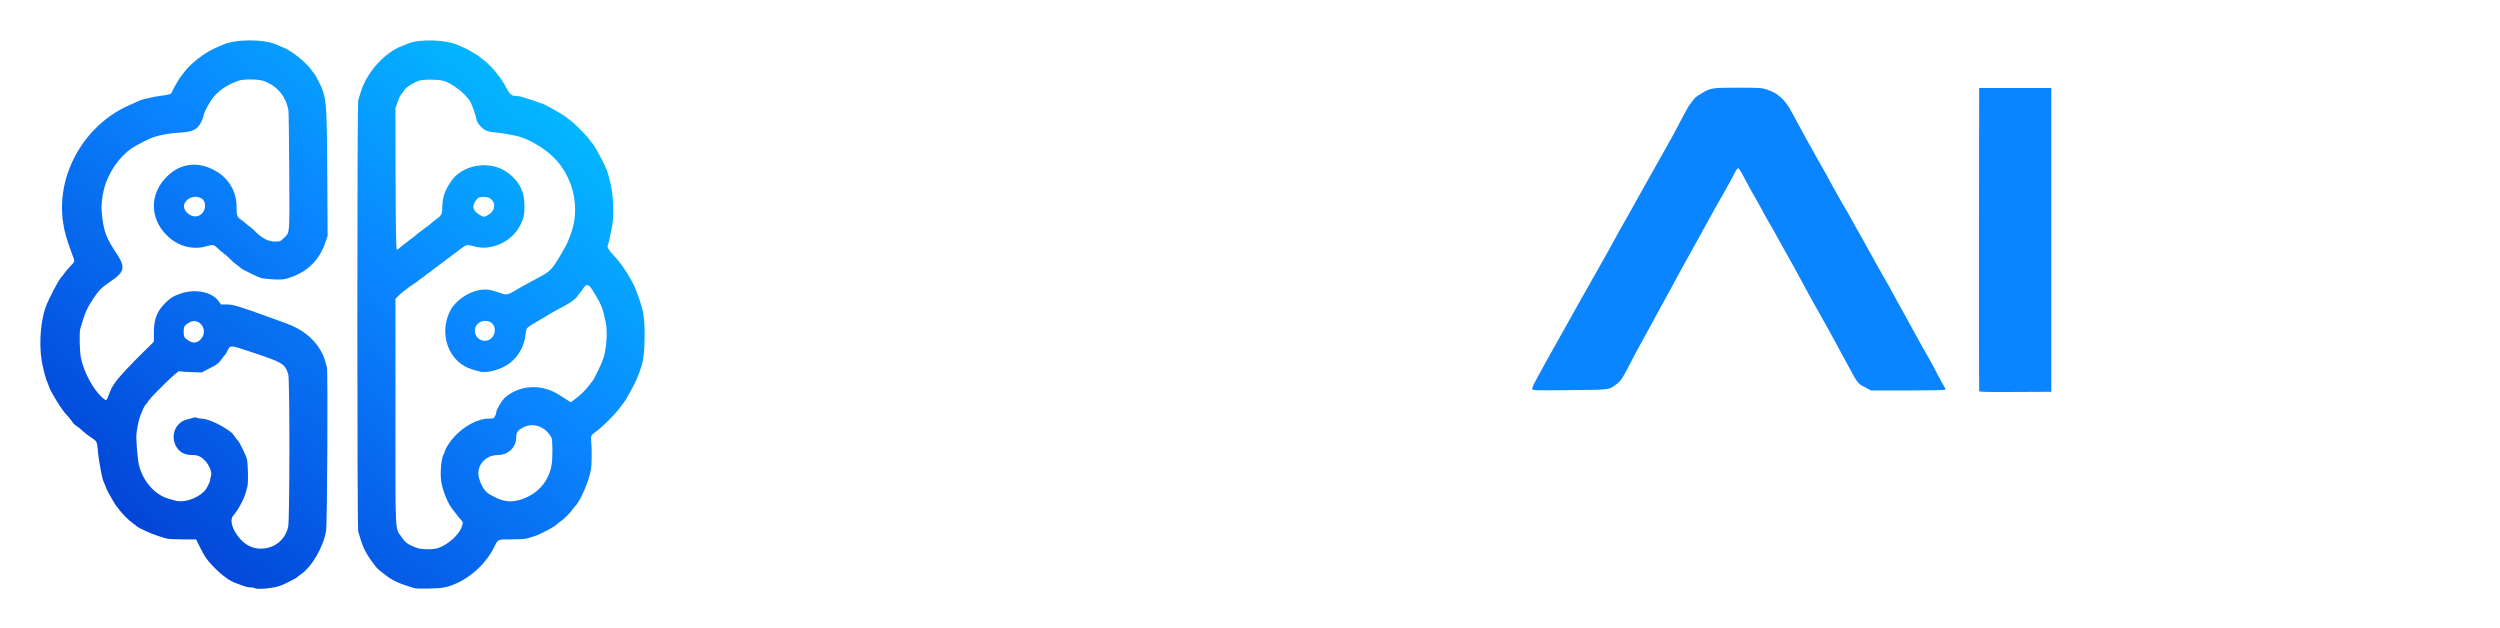
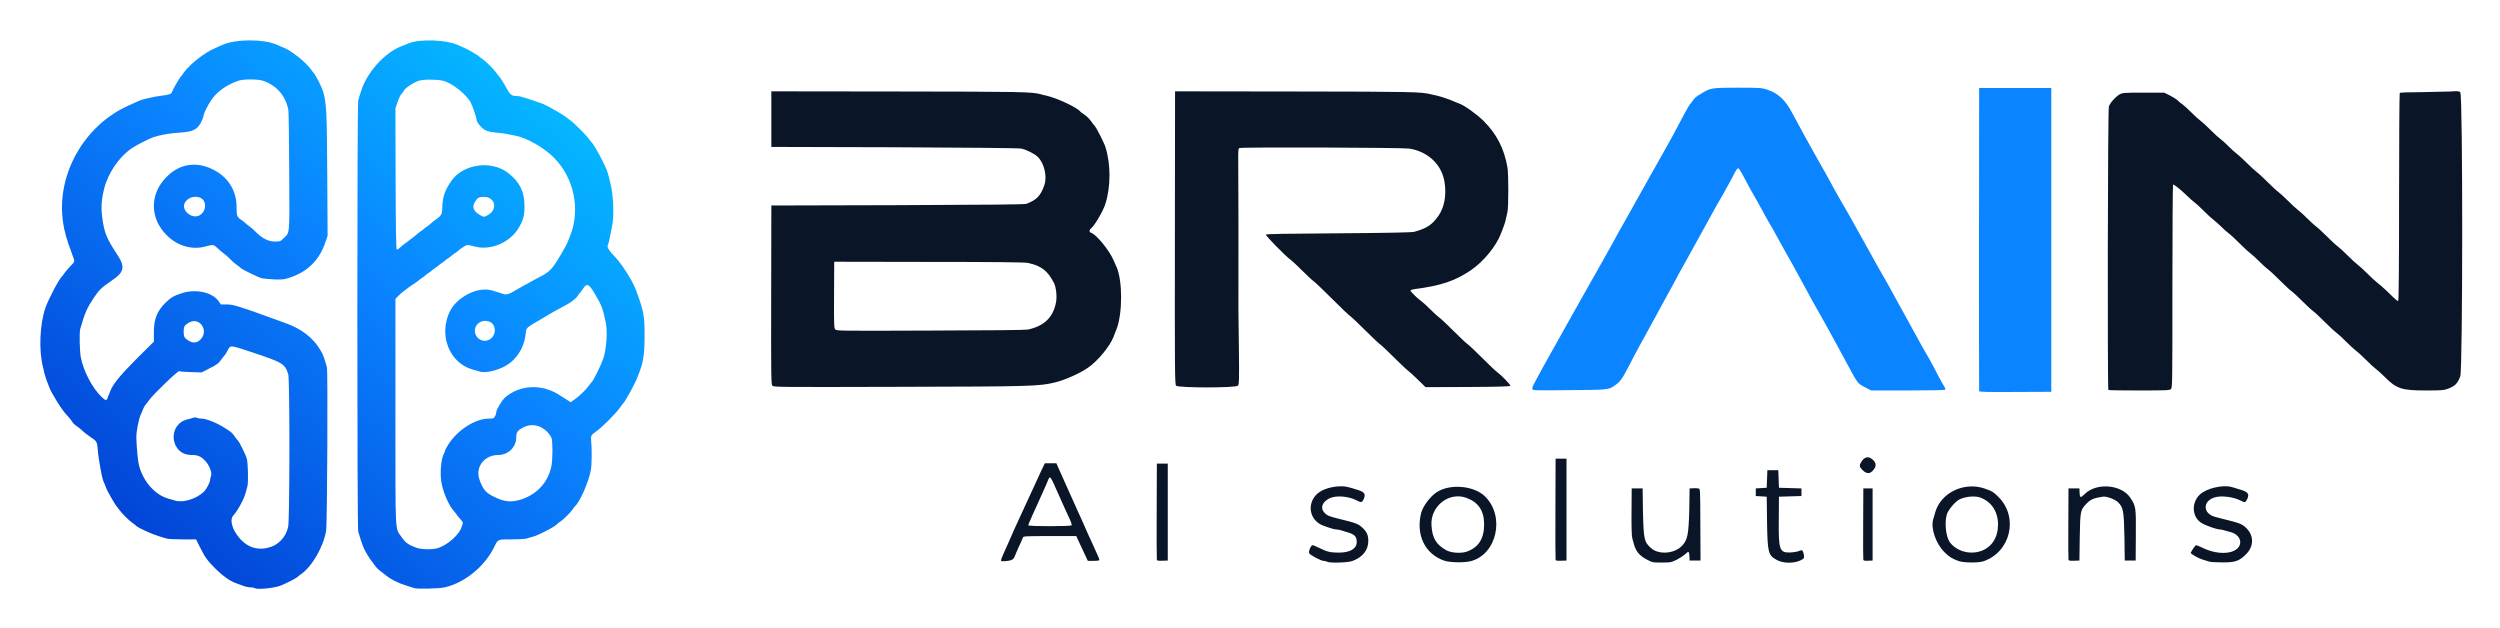
<svg xmlns="http://www.w3.org/2000/svg" viewBox="126 234 1511 379" role="img" aria-labelledby="t">
  <defs>
    <linearGradient id="g" gradientUnits="userSpaceOnUse" x1="187.95" y1="613" x2="497.7" y2="234">
      <stop offset="0" stop-color="#0033CC" />
      <stop offset="0.55" stop-color="#0A84FF" />
      <stop offset="1" stop-color="#00D0FF" />
    </linearGradient>
  </defs>
  <path fill="url(#g)" fill-rule="evenodd" d="M280.0 589.5C279.6 589.2 278.3 589.0 277.2 589.0C276.1 589.0 274.0 588.5 272.5 587.9C271.0 587.4 269.1 586.6 268.2 586.3C264.7 585.0 260.3 581.8 256.4 577.9C251.5 573.0 249.9 570.9 246.8 564.6L244.5 560.0L236.4 560.0C232.0 560.0 227.6 559.8 226.8 559.5C225.9 559.3 223.6 558.6 221.5 557.9C217.7 556.8 209.7 553.1 208.4 551.9C208.1 551.5 207.0 550.7 206.0 550.0C203.7 548.4 199.6 544.2 198.0 542.0C197.3 541.0 196.6 540.1 196.5 540.0C195.8 539.5 190.5 530.2 190.2 529.0C190.0 528.3 189.5 527.1 189.1 526.2C188.3 524.8 187.9 523.2 186.9 518.2C186.0 513.2 185.4 509.7 185.1 505.8C184.7 500.9 184.6 500.7 180.5 498.0C178.7 496.8 176.7 495.2 176.0 494.5C175.3 493.8 174.0 492.7 173.0 492.0C170.8 490.5 170.5 490.2 169.0 488.0C168.3 487.0 167.2 485.7 166.5 485.0C163.8 482.4 157.3 472.1 155.7 467.9C155.3 466.7 154.6 464.9 154.1 463.8C153.7 462.6 153.2 460.9 152.9 459.9C152.7 458.8 152.3 457.0 152.0 455.9C149.4 445.9 150.0 430.2 153.4 420.2C155.1 415.1 161.8 402.4 163.5 401.0C163.7 400.9 164.3 400.0 165.0 399.0C165.7 398.0 167.3 396.2 168.6 394.8C171.4 392.0 171.3 392.1 169.9 388.5C167.9 383.1 166.4 378.7 165.9 376.8C165.7 375.6 165.2 373.9 164.9 372.8C164.6 371.6 164.2 368.9 163.9 366.8C160.5 339.0 176.9 310.2 202.8 298.2C209.9 294.9 211.1 294.4 213.1 293.9C214.2 293.7 216.0 293.3 217.1 293.0C218.3 292.7 220.7 292.2 222.5 292.0C228.7 291.2 229.6 290.9 230.0 289.4C230.4 288.2 234.8 280.5 235.5 280.0C235.7 279.9 236.3 279.0 237.0 278.0C240.6 272.9 249.6 265.8 256.0 263.1C257.5 262.4 259.5 261.5 260.5 261.1C268.7 257.5 285.4 257.5 293.5 261.1C294.5 261.6 296.0 262.2 297.0 262.6C301.8 264.3 310.8 271.5 314.0 276.0C314.7 277.0 315.5 278.1 315.9 278.4C316.7 279.3 320.5 286.7 321.1 288.8C323.3 295.7 323.6 300.6 323.8 340.4L324.0 376.5L322.7 380.3C319.2 390.9 312.2 398.0 301.7 401.6C297.8 403.0 297.1 403.0 291.9 402.9C288.8 402.7 285.4 402.4 284.2 402.2C282.1 401.6 272.5 397.0 271.4 395.9C271.1 395.5 270.0 394.7 269.0 394.0C268.0 393.3 266.2 391.8 265.0 390.5C263.8 389.2 262.0 387.7 261.0 387.0C260.0 386.3 258.4 384.9 257.3 383.8C255.1 381.8 254.8 381.7 250.0 383.0C242.1 385.2 233.1 382.6 226.8 376.2C216.4 365.9 216.4 351.1 226.8 340.8C235.1 332.4 246.2 331.2 256.8 337.6C264.6 342.2 269.0 350.0 269.0 359.2C269.0 364.7 269.2 365.1 272.0 367.0C273.0 367.7 274.1 368.6 274.5 369.0C274.9 369.4 276.0 370.3 277.0 371.0C278.0 371.7 279.6 373.1 280.5 374.1C284.3 378.0 288.3 380.0 292.0 380.0C295.3 380.0 295.5 379.9 297.4 378.0C301.3 374.3 301.0 377.2 300.8 337.6C300.7 318.2 300.5 301.5 300.3 300.5C298.6 291.8 293.2 285.6 284.9 282.8C282.0 281.8 273.0 281.7 270.1 282.8C263.0 285.2 257.1 289.4 253.7 294.5C251.5 297.7 249.0 302.8 249.0 304.0C249.0 304.6 248.3 306.4 247.5 308.0C245.2 312.3 242.5 313.6 235.5 314.1C228.6 314.5 223.4 315.4 218.8 316.9C216.5 317.6 208.0 321.9 205.5 323.7C197.9 328.9 191.2 338.8 188.9 348.2C187.2 355.3 187.0 359.6 187.9 366.2C189.1 374.8 190.5 378.2 196.5 387.3C202.0 395.6 201.3 398.4 192.8 404.1C187.4 407.8 185.9 409.2 182.7 414.0C178.6 420.1 177.3 423.0 174.5 432.8C173.9 435.0 174.1 446.3 174.9 450.2C176.5 458.4 181.9 468.7 187.4 473.9C190.0 476.3 190.4 476.4 191.2 474.0C191.6 473.0 192.2 471.5 192.6 470.5C194.2 466.2 198.4 461.1 208.5 450.9L219.0 440.5L219.0 434.9C219.0 426.8 220.9 422.1 226.0 417.0C229.2 413.9 231.0 412.8 235.6 411.3C244.2 408.4 254.3 410.6 258.1 416.0L259.5 418.0L263.1 418.0C266.9 418.0 271.1 419.3 289.5 426.0C292.7 427.1 296.8 428.6 298.6 429.3C308.2 432.7 315.3 438.2 319.6 445.5C321.3 448.3 321.9 449.9 323.6 456.0C324.2 458.4 323.8 550.7 323.1 554.8C321.5 564.4 314.7 576.3 308.0 581.0C307.0 581.7 305.9 582.5 305.6 582.9C304.7 583.7 297.3 587.4 295.2 588.1C290.8 589.6 281.3 590.4 280.0 589.5ZM376.5 589.5C375.8 589.3 373.3 588.5 370.9 587.7C366.9 586.5 361.9 584.0 359.6 582.0C359.1 581.6 358.0 580.7 357.0 580.0C354.8 578.4 353.5 577.2 352.0 575.0C351.3 574.0 350.7 573.1 350.5 573.0C350.3 572.9 349.1 571.0 347.8 568.9C345.8 565.6 344.9 563.4 342.5 555.2C341.8 553.2 341.8 296.9 342.5 294.8C342.7 293.9 343.4 291.6 344.1 289.5C347.5 278.0 358.3 265.9 368.7 261.9C370.1 261.3 372.1 260.5 373.2 260.1C380.0 257.5 395.4 258.0 402.5 261.1C403.5 261.5 405.5 262.4 407.0 263.1C409.5 264.2 415.4 267.7 416.0 268.5C416.1 268.6 417.0 269.3 418.0 270.0C420.2 271.6 424.4 275.8 426.0 278.0C426.7 279.0 427.3 279.9 427.5 280.0C428.2 280.5 430.9 284.9 432.2 287.4C434.0 290.9 435.3 292.0 437.7 292.0C438.8 292.0 440.4 292.2 441.2 292.5C444.4 293.4 451.9 295.9 454.4 296.9C457.1 298.0 466.9 303.6 468.4 305.0C468.9 305.4 470.0 306.3 471.0 307.0C473.3 308.6 480.4 315.8 482.0 318.0C482.7 319.0 483.3 319.9 483.5 320.0C484.4 320.7 487.2 325.4 489.8 330.5C492.6 336.2 493.2 337.6 494.0 341.0C494.3 342.0 494.7 343.8 495.0 345.0C496.7 351.8 497.2 363.5 496.1 369.8C494.7 377.4 493.8 381.6 493.3 382.4C492.8 383.3 494.3 385.8 497.2 388.7C501.5 393.0 508.1 403.3 510.3 409.1C515.1 422.0 515.6 424.7 515.6 437.0C515.6 447.1 514.9 452.4 512.8 458.0C512.3 459.2 511.6 461.1 511.2 462.2C509.8 465.9 503.6 477.2 502.5 478.0C502.3 478.1 501.7 479.0 501.0 480.0C498.2 484.0 490.0 492.2 486.0 495.0C483.2 497.0 483.0 497.5 483.3 500.5C483.8 505.0 483.7 515.5 483.1 518.2C481.7 525.6 476.3 537.7 473.5 540.0C473.3 540.1 472.7 541.0 472.0 542.0C470.4 544.2 467.2 547.4 465.0 549.0C464.0 549.7 463.1 550.3 463.0 550.5C461.7 552.2 451.8 557.4 448.0 558.4C446.8 558.8 445.1 559.3 444.2 559.5C443.4 559.8 439.3 560.0 435.2 560.0C426.6 560.0 427.1 559.7 424.5 565.0C418.6 576.8 406.2 586.7 394.2 589.1C391.0 589.8 378.1 590.0 376.5 589.5ZM287.8 565.1C294.1 563.7 298.9 558.7 300.2 552.2C301.1 547.5 301.2 462.8 300.2 460.1C298.1 453.8 296.9 453.1 278.6 447.0C264.7 442.4 265.3 442.4 263.5 446.0C263.0 447.1 262.2 448.2 261.9 448.6C261.5 448.9 260.7 450.0 260.0 451.0C258.2 453.6 257.2 454.4 252.3 456.8L247.9 459.1L241.6 458.9C238.1 458.8 234.9 458.6 234.4 458.3C233.6 457.9 218.7 472.2 216.0 476.0C215.3 477.0 214.4 478.2 213.9 478.7C213.5 479.2 212.8 480.3 212.5 481.2C212.2 482.0 211.6 483.5 211.1 484.5C209.7 487.8 208.4 494.5 208.4 498.5C208.5 503.2 209.3 512.4 209.9 514.8C212.3 524.7 219.4 532.9 227.5 535.3C229.0 535.7 231.1 536.3 232.0 536.6C236.9 538.0 245.0 535.4 249.3 531.1C250.8 529.7 253.0 525.4 253.0 524.0C253.0 523.5 253.2 522.5 253.5 521.8C254.4 519.9 252.5 514.9 249.7 512.2C247.4 509.8 245.4 509.0 242.0 509.0C237.5 509.0 234.3 507.2 232.4 503.7C228.9 497.3 232.0 489.4 238.8 487.6C240.2 487.3 241.9 486.8 242.7 486.5C243.6 486.2 244.5 486.2 245.0 486.5C245.5 486.8 246.8 487.0 247.8 487.0C251.0 487.0 258.3 490.1 263.5 493.7C266.2 495.5 266.4 495.7 268.0 498.0C268.7 499.0 269.5 500.1 269.9 500.4C270.9 501.5 274.6 509.1 275.2 511.2C275.9 514.2 276.2 525.9 275.5 528.1C275.2 529.2 274.7 531.0 274.4 532.1C273.3 536.0 269.6 542.8 266.9 545.7C265.1 547.6 265.9 552.3 268.7 556.5C273.6 563.9 280.1 566.9 287.8 565.1ZM390.9 565.2C397.0 563.1 403.9 556.8 405.1 552.2C405.3 551.7 405.5 550.9 405.7 550.5C405.9 550.0 405.5 549.1 404.6 548.2C403.9 547.4 402.7 546.0 402.0 545.0C401.3 544.0 400.4 542.9 400.0 542.4C397.3 539.5 394.0 531.9 392.9 526.2C391.8 521.0 392.5 511.7 394.1 508.6C394.6 507.8 395.0 506.7 395.0 506.4C395.0 506.0 395.9 504.3 397.0 502.6C402.6 493.8 413.4 487.0 421.4 487.0C424.3 487.0 424.5 486.9 425.2 485.5C425.7 484.7 426.0 483.5 426.0 482.9C426.0 481.5 429.5 475.8 431.3 474.2C440.2 466.6 453.2 465.9 463.7 472.5C465.1 473.4 467.3 474.8 468.6 475.6L470.9 477.1L473.3 475.4C476.1 473.5 480.2 469.5 482.0 467.0C482.7 466.0 483.5 464.9 483.9 464.6C484.9 463.5 489.5 454.2 490.6 450.8C492.6 444.9 493.3 434.4 492.1 428.8C490.2 420.0 489.9 419.1 485.4 411.4C481.7 405.2 480.6 404.9 478.0 409.1C477.3 410.1 476.6 411.0 476.5 411.0C476.4 411.0 475.7 411.9 475.1 412.9C473.9 414.8 470.4 417.3 466.0 419.5C464.8 420.1 462.5 421.4 461.0 422.2C459.5 423.1 455.4 425.5 452.0 427.5C444.0 432.2 444.1 432.1 443.8 435.2C443.1 442.6 439.8 449.0 434.2 453.4C429.4 457.2 420.3 459.8 416.1 458.6C415.1 458.3 413.0 457.7 411.5 457.3C397.4 453.2 390.9 436.2 398.0 422.0C401.5 415.0 411.1 409.0 419.0 409.0C421.7 409.0 422.1 409.1 428.1 411.0C433.0 412.5 431.9 412.8 442.2 406.8C444.4 405.6 448.7 403.3 451.6 401.7C459.0 397.9 459.9 396.8 467.2 384.0C468.7 381.3 469.1 380.5 470.8 376.0C476.9 360.1 472.8 341.3 460.7 329.2C454.6 323.1 444.4 317.3 437.5 316.0C436.3 315.7 434.0 315.3 432.5 315.0C431.0 314.7 427.8 314.3 425.5 314.1C422.6 313.8 420.6 313.4 419.2 312.6C417.0 311.5 414.0 307.8 414.0 306.2C414.0 305.1 411.7 298.3 410.5 296.0C407.9 291.0 399.3 284.2 393.8 282.8C389.9 281.9 381.8 281.9 379.2 282.8C376.0 283.8 371.3 286.9 370.3 288.5C369.9 289.2 369.1 290.4 368.4 291.1C367.8 291.9 366.8 294.0 366.2 296.0L365.0 299.4L365.1 342.1C365.2 371.9 365.4 384.7 365.8 384.8C366.1 384.9 367.0 384.4 367.8 383.6C368.6 382.9 370.0 381.7 371.0 381.0C372.0 380.3 372.9 379.7 373.0 379.5C373.1 379.3 374.0 378.7 375.0 378.0C376.0 377.3 377.1 376.4 377.5 376.0C377.9 375.6 379.0 374.7 380.0 374.0C381.0 373.3 381.9 372.7 382.0 372.5C382.1 372.3 383.0 371.7 384.0 371.0C385.0 370.3 386.1 369.4 386.5 369.0C386.9 368.6 388.0 367.7 389.0 367.0C392.8 364.3 393.2 363.6 393.3 359.8C393.4 353.3 394.7 349.3 398.7 343.5C405.7 333.1 423.0 330.6 433.2 338.6C440.1 344.0 443.0 349.8 443.0 358.5C443.0 364.4 442.3 367.1 439.4 371.9C434.2 380.6 422.4 385.6 413.0 383.0C408.4 381.8 408.2 381.8 405.7 383.5C404.3 384.4 403.1 385.3 403.0 385.5C402.9 385.7 402.0 386.3 401.0 387.0C400.0 387.7 399.1 388.3 399.0 388.5C398.9 388.7 398.0 389.3 397.0 390.0C396.0 390.7 395.1 391.3 395.0 391.5C394.9 391.7 394.0 392.3 393.0 393.0C392.0 393.7 391.1 394.3 391.0 394.5C390.9 394.7 390.0 395.3 389.0 396.0C388.0 396.7 387.1 397.3 387.0 397.5C386.9 397.7 386.0 398.3 385.0 399.0C384.0 399.7 383.1 400.3 383.0 400.5C382.9 400.7 382.0 401.3 381.0 402.0C380.0 402.7 379.1 403.3 379.0 403.5C378.9 403.7 377.3 404.8 375.5 406.0C373.7 407.2 372.1 408.3 372.0 408.5C371.9 408.7 371.0 409.3 370.0 410.0C369.0 410.7 367.5 412.0 366.6 413.0L365.0 414.7L365.0 482.7C365.0 558.8 364.7 552.7 368.5 558.3C371.0 562.0 372.5 563.1 377.5 565.0C380.4 566.2 387.9 566.3 390.9 565.2ZM441.8 535.6C451.1 532.3 457.5 525.0 459.3 515.5C460.1 511.4 460.1 500.1 459.3 498.6C455.8 491.9 448.6 489.2 442.5 492.2C438.8 494.1 438.0 495.2 438.0 498.5C438.0 504.3 433.1 509.0 427.1 509.0C418.7 509.0 413.1 516.4 415.8 523.9C417.7 529.4 419.5 531.7 423.7 533.8C430.7 537.5 435.2 537.9 441.8 535.6ZM247.1 439.3C252.6 433.8 246.5 425.1 240.0 429.1C237.5 430.6 237.0 431.4 237.0 434.5C237.0 437.6 237.5 438.4 240.0 439.9C242.7 441.6 245.1 441.3 247.1 439.3ZM423.2 438.2C426.0 435.4 425.6 430.3 422.4 428.7C418.1 426.5 413.0 429.3 413.0 433.9C413.1 439.3 419.4 442.0 423.2 438.2ZM246.5 364.2C250.6 362.1 251.2 355.7 247.4 353.7C244.0 351.9 239.2 353.4 237.6 356.8C235.5 361.2 242.0 366.6 246.5 364.2ZM421.0 363.9C427.0 360.6 425.3 353.0 418.6 353.0C415.4 353.0 414.6 353.5 413.1 356.0C411.2 359.1 412.0 361.5 416.0 363.9C418.2 365.3 418.7 365.3 421.0 363.9Z" />
+   <path fill="#0A1628" fill-rule="evenodd" d="M928.0 573.5C927.6 573.2 926.7 573.0 926.0 573.0C924.5 573.0 918.0 569.6 917.3 568.4C916.7 567.4 918.3 563.5 919.3 563.5C919.7 563.5 921.4 564.2 923.0 565.0C928.0 567.5 929.9 568.0 935.2 568.0C942.0 568.0 946.0 565.6 946.0 561.6C946.0 558.2 944.7 556.9 940.0 555.6C939.0 555.3 937.4 554.8 936.5 554.5C935.5 554.2 934.2 554.0 933.6 554.0C932.1 554.0 925.1 551.7 923.5 550.6C915.8 545.7 916.6 534.8 925.0 530.5C929.7 528.1 937.0 527.2 941.2 528.5C942.1 528.7 944.0 529.3 945.6 529.8C950.7 531.2 951.7 532.5 950.2 535.7C949.2 537.8 948.7 537.9 945.9 536.4C940.8 533.8 933.4 533.3 929.5 535.2C924.9 537.6 923.8 541.2 926.7 544.1C928.2 545.6 929.3 546.1 935.0 547.5C945.6 550.1 946.9 550.6 949.4 552.9C952.1 555.4 953.0 557.4 953.0 561.0C953.0 566.5 949.6 570.8 943.3 573.1C940.5 574.1 929.4 574.4 928.0 573.5ZM998.7 572.8C987.2 568.7 981.7 557.3 984.9 544.2C985.9 540.1 990.4 534.0 994.5 531.4C1002.4 526.3 1016.6 527.5 1023.3 533.8C1035.9 545.8 1030.8 569.2 1014.8 573.2C1010.6 574.2 1002.0 574.0 998.7 572.8ZM1121.0 572.0C1116.9 569.8 1114.8 567.3 1113.6 563.1C1113.3 562.0 1112.8 560.2 1112.5 559.1C1112.2 558.0 1112.0 551.9 1112.1 543.2L1112.2 529.2L1115.5 529.2L1118.8 529.2L1119.0 543.0C1119.4 560.0 1119.7 561.5 1123.8 565.2C1128.5 569.5 1138.1 568.7 1142.7 563.8C1146.0 560.2 1146.6 557.0 1147.0 542.0L1147.2 529.2L1149.2 529.1C1150.3 529.0 1151.7 529.1 1152.3 529.2C1153.7 529.6 1153.6 527.4 1153.7 553.2L1153.8 572.8L1150.5 572.8L1147.2 572.8L1147.1 570.1C1146.9 567.1 1146.6 566.9 1144.4 569.1C1143.5 569.9 1141.2 571.4 1139.4 572.3C1136.1 573.9 1135.8 574.0 1130.4 574.0C1124.8 574.0 1124.7 574.0 1121.0 572.0ZM1200.0 572.5C1194.7 569.6 1194.3 568.2 1194.0 549.5L1193.8 534.2L1190.5 534.0L1187.2 533.8L1187.2 531.5L1187.2 529.2L1190.5 529.0L1193.8 528.8L1194.0 523.5L1194.2 518.2L1197.5 518.2L1200.8 518.2L1201.0 523.5L1201.2 528.8L1208.0 529.0L1214.8 529.2L1214.8 531.5L1214.8 533.8L1208.0 534.0L1201.2 534.2L1201.1 547.8C1200.9 566.5 1201.5 568.2 1208.2 567.9C1210.2 567.8 1212.5 567.4 1213.4 567.0C1215.3 566.1 1215.7 566.5 1216.3 569.5C1216.5 571.0 1216.4 571.4 1215.5 572.0C1211.6 574.6 1204.2 574.8 1200.0 572.5ZM1309.5 573.0C1305.6 571.5 1304.1 570.6 1301.2 567.7C1296.0 562.5 1292.9 553.4 1294.4 548.0C1294.7 547.1 1295.3 545.0 1295.7 543.5C1299.1 531.8 1313.0 525.1 1325.3 529.2C1330.0 530.8 1331.0 531.4 1334.1 534.6C1346.1 546.9 1341.1 567.6 1324.9 573.2C1321.8 574.3 1312.5 574.2 1309.5 573.0ZM1461.5 573.5C1460.8 573.3 1459.0 572.7 1457.5 572.3C1454.8 571.5 1449.8 568.7 1450.1 568.1C1451.0 566.1 1452.9 563.5 1453.4 563.5C1453.7 563.5 1455.4 564.2 1457.0 565.0C1463.8 568.4 1471.7 569.2 1476.4 566.8C1482.1 563.9 1480.8 557.4 1474.2 555.6C1472.9 555.3 1471.1 554.7 1470.2 554.5C1469.4 554.2 1468.2 554.0 1467.6 554.0C1465.8 554.0 1459.0 551.6 1456.6 550.1C1450.8 546.5 1450.3 537.9 1455.6 532.9C1459.7 529.1 1469.5 526.8 1475.0 528.4C1476.0 528.7 1478.0 529.3 1479.6 529.8C1484.7 531.2 1485.7 532.5 1484.2 535.7C1483.2 537.8 1482.7 537.9 1479.9 536.4C1475.7 534.3 1468.5 533.4 1464.6 534.6C1457.2 536.8 1457.3 544.4 1464.8 546.4C1466.1 546.8 1468.0 547.2 1469.0 547.5C1479.6 550.1 1480.9 550.6 1483.4 552.9C1488.4 557.6 1488.4 564.2 1483.4 569.1C1479.3 573.2 1476.7 574.0 1468.8 573.9C1465.5 573.9 1462.2 573.7 1461.5 573.5ZM731.0 572.7C731.0 572.3 731.6 570.6 732.4 568.9C733.2 567.2 734.6 564.1 735.5 562.0C738.0 556.2 740.8 549.9 744.1 542.9C751.3 527.2 753.3 523.0 755.3 518.6L757.5 514.0L761.0 514.0L764.5 514.0L765.3 515.9C766.4 518.4 769.6 525.5 772.5 532.0C774.7 536.9 775.7 539.1 781.1 551.1C782.2 553.7 784.4 558.6 786.0 562.0C789.5 569.7 790.5 571.9 790.5 572.5C790.5 572.8 788.9 573.0 787.0 573.0L783.5 573.0L781.8 569.4C780.9 567.4 779.3 564.0 778.3 561.9L776.5 558.0L760.5 558.0C745.7 558.0 744.4 558.1 744.2 558.9C744.1 559.4 743.1 561.7 742.0 564.0C740.9 566.3 739.8 569.0 739.5 569.8C738.6 572.2 737.6 572.8 734.1 573.1C731.7 573.3 731.0 573.3 731.0 572.7ZM825.2 572.4C825.1 572.0 825.0 558.8 825.1 543.0L825.2 514.2L828.5 514.2L831.8 514.2L831.8 543.5L831.8 572.8L828.6 572.9C826.4 573.0 825.4 572.9 825.2 572.4ZM1066.2 572.4C1066.1 572.0 1066.0 558.1 1066.1 541.5L1066.2 511.2L1069.5 511.2L1072.8 511.2L1072.8 542.0L1072.8 572.8L1069.6 572.9C1067.4 573.0 1066.4 572.9 1066.2 572.4ZM1252.2 572.4C1252.1 572.0 1252.0 562.2 1252.1 550.5L1252.2 529.2L1255.0 529.2L1257.8 529.2L1257.8 551.0L1257.8 572.8L1255.1 572.9C1253.3 573.0 1252.4 572.9 1252.2 572.4ZM1376.2 572.4C1376.1 572.0 1376.0 562.2 1376.1 550.5L1376.2 529.2L1379.5 529.2L1382.8 529.2L1382.9 531.9C1383.1 535.0 1383.4 535.1 1386.1 532.5C1393.3 525.5 1408.4 526.9 1413.6 534.9C1417.0 540.1 1417.0 540.6 1416.9 557.6L1416.8 572.8L1413.5 572.8L1410.2 572.8L1410.0 558.5C1409.7 542.8 1409.3 540.8 1406.3 537.7C1404.3 535.7 1399.1 533.8 1396.8 534.2C1391.2 535.1 1389.4 535.9 1386.8 538.7C1383.4 542.4 1383.3 542.8 1383.0 558.5L1382.8 572.8L1379.6 572.9C1377.4 573.0 1376.4 572.9 1376.2 572.4ZM1012.5 567.4C1019.6 564.9 1023.0 559.6 1023.0 550.9C1023.0 542.7 1019.6 537.6 1012.3 534.9C1001.7 531.0 990.3 540.1 991.2 551.7C991.7 559.4 994.1 563.2 1000.2 566.6C1003.1 568.2 1009.1 568.6 1012.5 567.4ZM1323.4 567.0C1329.9 564.7 1333.6 558.8 1333.6 551.0C1333.6 543.1 1329.5 537.0 1322.5 534.6C1318.8 533.4 1311.9 534.4 1309.1 536.6C1306.9 538.3 1304.3 541.4 1303.2 543.6C1301.0 547.9 1301.8 558.3 1304.6 561.9C1308.8 567.3 1316.8 569.4 1323.4 567.0ZM773.7 551.5C773.9 551.3 773.4 549.6 772.6 547.9C771.2 544.9 769.4 541.0 764.9 530.9C760.9 521.7 760.6 521.3 759.5 524.1C759.2 525.0 757.8 528.1 756.5 531.0C755.2 533.9 753.2 538.4 752.0 541.0C750.8 543.6 749.3 546.9 748.7 548.4C748.0 549.8 747.5 551.2 747.5 551.5C747.5 552.2 773.3 552.2 773.7 551.5ZM1251.8 518.2C1249.7 516.1 1249.6 515.4 1251.0 513.1C1252.5 510.6 1254.7 509.7 1256.6 510.9C1259.2 512.4 1260.2 514.6 1259.3 516.5C1257.2 520.4 1254.6 521.0 1251.8 518.2ZM1400.3 469.7C1399.7 469.0 1399.9 300.7 1400.6 298.4C1401.3 296.2 1404.4 292.7 1407.0 291.1C1408.7 290.1 1409.4 290.0 1421.4 290.0L1434.0 290.0L1437.5 291.7C1439.4 292.7 1441.5 294.0 1442.1 294.6C1442.7 295.3 1444.0 296.3 1445.0 297.0C1446.0 297.7 1448.4 299.9 1450.5 302.0C1452.6 304.1 1455.0 306.3 1456.0 307.0C1457.0 307.7 1459.7 310.2 1462.0 312.5C1464.3 314.8 1467.0 317.3 1468.0 318.0C1469.0 318.7 1471.2 320.7 1473.0 322.5C1474.8 324.3 1477.0 326.3 1478.0 327.0C1479.0 327.7 1481.7 330.2 1484.0 332.5C1486.3 334.8 1489.0 337.3 1490.0 338.0C1491.0 338.7 1493.9 341.4 1496.5 344.0C1499.1 346.6 1502.0 349.3 1503.0 350.0C1504.0 350.7 1506.7 353.2 1509.0 355.5C1511.3 357.8 1514.0 360.3 1515.0 361.0C1516.0 361.7 1518.4 363.9 1520.5 366.0C1522.6 368.1 1525.0 370.3 1526.0 371.0C1527.0 371.7 1529.9 374.4 1532.5 377.0C1535.1 379.6 1538.0 382.3 1539.0 383.0C1540.0 383.7 1542.7 386.2 1545.0 388.5C1547.3 390.8 1550.0 393.3 1551.0 394.0C1552.0 394.7 1554.7 397.2 1557.0 399.5C1559.3 401.8 1562.0 404.3 1563.0 405.0C1564.0 405.7 1566.4 407.8 1568.4 409.7C1574.2 415.4 1575.0 416.1 1575.5 415.8C1575.8 415.5 1576.0 394.2 1576.0 353.1C1576.0 318.8 1576.2 290.5 1576.4 290.2C1576.6 289.9 1581.6 289.7 1589.2 289.7C1596.1 289.6 1604.1 289.4 1606.9 289.3C1611.4 289.0 1612.2 289.0 1613.0 289.8C1614.6 291.2 1614.5 457.3 1613.0 461.4C1611.4 465.8 1609.8 467.4 1605.4 469.0C1603.1 469.9 1601.4 470.0 1592.1 470.0C1577.5 470.0 1574.4 469.0 1567.0 461.5C1565.2 459.7 1563.0 457.7 1562.0 457.0C1561.0 456.3 1558.3 453.8 1556.0 451.5C1553.7 449.2 1551.0 446.7 1550.0 446.0C1549.0 445.3 1546.3 442.8 1544.0 440.5C1541.7 438.2 1539.0 435.7 1538.0 435.0C1537.0 434.3 1533.9 431.4 1531.0 428.5C1528.1 425.6 1525.0 422.7 1524.0 422.0C1523.0 421.3 1520.1 418.6 1517.5 416.0C1514.9 413.4 1512.0 410.7 1511.0 410.0C1510.0 409.3 1506.9 406.4 1504.0 403.5C1501.1 400.6 1498.0 397.7 1497.0 397.0C1496.0 396.3 1493.6 394.1 1491.5 392.0C1489.4 389.9 1487.0 387.7 1486.0 387.0C1485.0 386.3 1482.1 383.6 1479.5 381.0C1476.9 378.4 1474.0 375.7 1473.0 375.0C1472.0 374.3 1470.0 372.5 1468.5 371.0C1467.0 369.5 1465.0 367.7 1464.0 367.0C1463.0 366.3 1460.3 363.8 1458.0 361.5C1455.7 359.2 1453.0 356.7 1452.0 356.0C1451.0 355.3 1449.0 353.5 1447.5 352.0C1444.6 349.1 1440.1 345.5 1439.4 345.5C1439.2 345.5 1439.0 373.1 1439.0 406.9C1439.0 465.8 1439.0 468.4 1438.1 469.2C1437.3 469.9 1435.2 470.0 1418.9 470.0C1408.9 470.0 1400.5 469.9 1400.3 469.7ZM592.8 467.1C592.1 466.2 592.0 462.0 592.1 412.2L592.2 358.2L668.5 358.0C722.8 357.8 745.2 357.6 746.3 357.2C752.5 354.9 755.0 352.3 757.2 345.9C759.0 340.7 757.2 332.7 753.2 328.8C751.4 327.0 746.3 324.4 743.2 323.8C741.7 323.5 712.3 323.2 666.5 323.0L592.2 322.8L592.2 306.0L592.2 289.2L669.0 289.3C744.0 289.4 749.1 289.5 754.8 290.9C755.9 291.2 757.6 291.7 758.8 291.9C765.4 293.5 776.9 298.9 779.0 301.5C779.1 301.7 780.0 302.3 781.0 303.0C783.2 304.5 784.4 305.8 786.0 308.0C786.7 309.0 787.5 310.1 787.9 310.4C788.7 311.3 793.5 320.7 794.1 322.8C797.4 333.2 797.4 346.8 794.1 357.2C792.8 361.4 787.9 369.8 785.7 371.8C784.2 373.0 784.2 374.3 785.5 374.7C788.6 375.7 796.4 385.2 798.9 391.0C799.6 392.5 800.5 394.5 800.9 395.5C804.5 403.8 804.5 423.2 800.9 432.8C800.4 433.9 799.6 436.0 799.1 437.4C796.8 443.4 789.5 452.2 783.5 456.3C778.6 459.7 769.6 463.7 763.8 465.1C753.9 467.5 749.6 467.6 669.7 467.8C596.4 468.0 593.6 468.0 592.8 467.1ZM836.8 467.1C836.1 466.2 836.0 459.5 836.1 377.7L836.2 289.2L909.0 289.3C980.3 289.4 985.0 289.5 990.9 291.0C992.0 291.3 993.8 291.7 994.9 291.9C997.3 292.5 1002.3 294.2 1004.5 295.2C1005.5 295.6 1007.0 296.2 1008.0 296.6C1011.3 297.8 1018.5 303.0 1022.7 307.1C1030.7 315.2 1035.1 323.7 1037.1 335.2C1037.8 339.2 1037.8 359.1 1037.1 362.2C1036.0 367.4 1035.6 368.8 1034.8 370.9C1034.4 372.0 1033.7 373.9 1033.2 375.1C1030.3 382.8 1022.7 392.1 1014.9 397.4C1005.4 403.8 996.9 406.7 980.6 408.8C979.5 409.0 978.5 409.3 978.5 409.6C978.5 410.2 982.8 414.5 985.0 416.0C986.0 416.7 988.4 418.9 990.5 421.0C992.6 423.1 995.0 425.3 996.0 426.0C997.0 426.7 1000.8 430.3 1004.5 434.0C1008.2 437.7 1012.0 441.3 1013.0 442.0C1014.0 442.7 1018.0 446.5 1022.0 450.5C1026.0 454.5 1030.0 458.3 1031.0 459.0C1033.5 460.8 1039.1 466.6 1038.9 467.2C1038.7 467.6 1031.1 467.8 1013.1 467.9L987.6 468.0L983.1 463.6C980.7 461.2 977.9 458.7 977.0 458.0C976.0 457.3 972.2 453.7 968.5 450.0C964.8 446.3 961.0 442.7 960.0 442.0C959.0 441.3 955.0 437.5 951.0 433.5C947.0 429.5 943.0 425.7 942.0 425.0C941.0 424.3 936.1 419.6 931.0 414.5C925.9 409.4 921.0 404.7 920.0 404.0C919.0 403.3 915.9 400.4 913.0 397.5C910.1 394.6 907.0 391.7 906.0 391.0C903.3 389.1 890.9 376.5 891.1 375.8C891.3 375.4 902.9 375.2 935.0 375.0C964.6 374.8 979.4 374.5 980.8 374.1C988.4 372.0 991.7 369.8 995.5 364.3C999.0 359.1 1000.3 352.1 999.1 344.2C997.5 333.6 989.3 325.7 977.8 323.8C973.7 323.2 876.0 322.8 875.0 323.5C874.4 323.9 874.3 325.4 874.4 332.9C874.5 339.7 874.6 394.8 874.5 421.4C874.5 423.2 874.6 434.1 874.8 445.4C875.0 464.3 874.9 466.2 874.2 467.1C872.9 468.5 838.1 468.5 836.8 467.1ZM747.2 433.2C757.1 431.1 762.6 425.8 764.3 416.5C764.9 412.9 764.3 407.5 763.0 405.0C759.2 397.6 755.3 394.6 747.2 392.9C745.6 392.5 725.9 392.3 687.5 392.3L630.2 392.2L630.1 412.2C630.0 430.3 630.1 432.2 630.8 433.1C631.6 434.0 633.7 434.0 688.2 433.8C724.0 433.7 745.7 433.5 747.2 433.2Z" />
  <path fill="#0A84FF" fill-rule="evenodd" d="M1322.2 470.4C1322.1 470.0 1322.1 428.7 1322.1 378.5L1322.2 287.2L1344.0 287.2L1365.8 287.2L1365.8 379.0L1365.8 470.8L1344.1 470.9C1327.1 471.0 1322.4 470.9 1322.2 470.4ZM1052.1 469.2C1052.0 468.6 1052.5 467.1 1053.5 465.3C1054.4 463.6 1056.4 459.9 1058.0 457.0C1059.6 454.1 1061.8 450.1 1063.0 448.0C1064.2 445.9 1066.3 442.2 1067.6 439.8C1073.4 429.4 1075.0 426.6 1077.0 423.0C1078.2 420.9 1080.2 417.3 1081.5 415.0C1083.7 411.0 1085.2 408.4 1090.1 399.8C1091.2 397.8 1093.3 394.2 1094.6 391.8C1096.0 389.3 1098.2 385.3 1099.6 382.9C1100.9 380.5 1103.1 376.5 1104.4 374.1C1105.8 371.7 1107.8 368.1 1109.0 366.0C1111.0 362.4 1112.6 359.6 1118.4 349.2C1119.7 346.8 1121.8 343.1 1123.0 341.0C1124.2 338.9 1126.2 335.3 1127.5 333.0C1128.8 330.7 1130.8 327.1 1132.0 325.0C1134.7 320.3 1139.1 312.3 1143.5 303.8C1145.4 300.3 1147.1 297.2 1147.4 297.1C1147.6 296.9 1148.3 296.0 1149.0 295.0C1150.4 293.0 1150.8 292.6 1154.3 290.5C1159.9 287.1 1160.7 287.0 1176.4 287.0C1189.7 287.0 1190.8 287.1 1193.9 288.1C1200.6 290.3 1205.0 294.3 1209.1 302.1C1214.7 312.5 1221.1 324.2 1225.0 331.0C1226.2 333.1 1228.2 336.7 1229.6 339.1C1230.9 341.5 1233.1 345.5 1234.4 347.9C1235.8 350.3 1237.8 353.9 1238.9 355.9C1240.1 357.9 1241.9 361.1 1243.1 363.1C1244.2 365.1 1246.2 368.7 1247.5 371.0C1248.8 373.3 1250.8 376.9 1252.0 379.0C1253.2 381.1 1255.4 385.1 1257.0 388.0C1258.6 390.9 1260.7 394.8 1261.9 396.8C1267.1 405.9 1268.4 408.1 1271.0 413.0C1272.6 415.9 1275.0 420.4 1276.5 423.0C1278.0 425.6 1280.4 430.1 1282.0 433.0C1286.4 441.0 1289.6 446.9 1292.2 451.2C1293.4 453.4 1295.8 457.7 1297.3 460.8C1298.9 463.8 1300.6 466.9 1301.1 467.6C1301.6 468.4 1301.9 469.2 1301.8 469.5C1301.6 469.8 1293.6 470.0 1279.2 470.0L1256.9 470.0L1253.1 468.0C1248.8 465.8 1248.9 465.9 1243.0 455.0C1241.4 452.1 1238.8 447.2 1237.1 444.1C1235.4 441.0 1232.7 436.1 1231.1 433.1C1229.5 430.2 1227.2 426.1 1226.0 424.0C1222.9 418.6 1219.3 412.1 1215.5 405.0C1211.7 397.9 1208.1 391.4 1205.0 386.0C1203.8 383.9 1201.6 379.9 1200.0 377.0C1198.5 374.1 1196.2 370.1 1194.9 368.0C1193.7 365.9 1191.7 362.4 1190.6 360.2C1189.4 358.1 1187.4 354.3 1186.0 352.0C1184.6 349.7 1182.3 345.4 1180.8 342.5C1177.0 335.4 1176.7 335.0 1175.8 336.3C1175.3 336.8 1173.7 339.7 1172.2 342.8C1170.6 345.8 1168.3 349.9 1167.1 352.0C1164.9 355.6 1163.1 358.9 1157.0 370.0C1155.4 372.9 1153.0 377.3 1151.6 379.8C1145.9 390.0 1143.7 394.0 1140.9 399.1C1139.3 402.1 1136.7 407.0 1135.0 410.0C1133.3 413.0 1130.7 418.0 1129.0 421.0C1127.3 424.0 1124.7 429.0 1123.0 432.0C1121.3 435.0 1118.6 440.0 1116.9 443.1C1115.2 446.2 1112.1 452.0 1110.1 456.0C1106.1 463.6 1105.2 464.8 1101.5 467.3C1098.2 469.6 1097.6 469.6 1074.1 469.8C1054.1 470.0 1052.5 470.0 1052.1 469.2Z" />
</svg>
